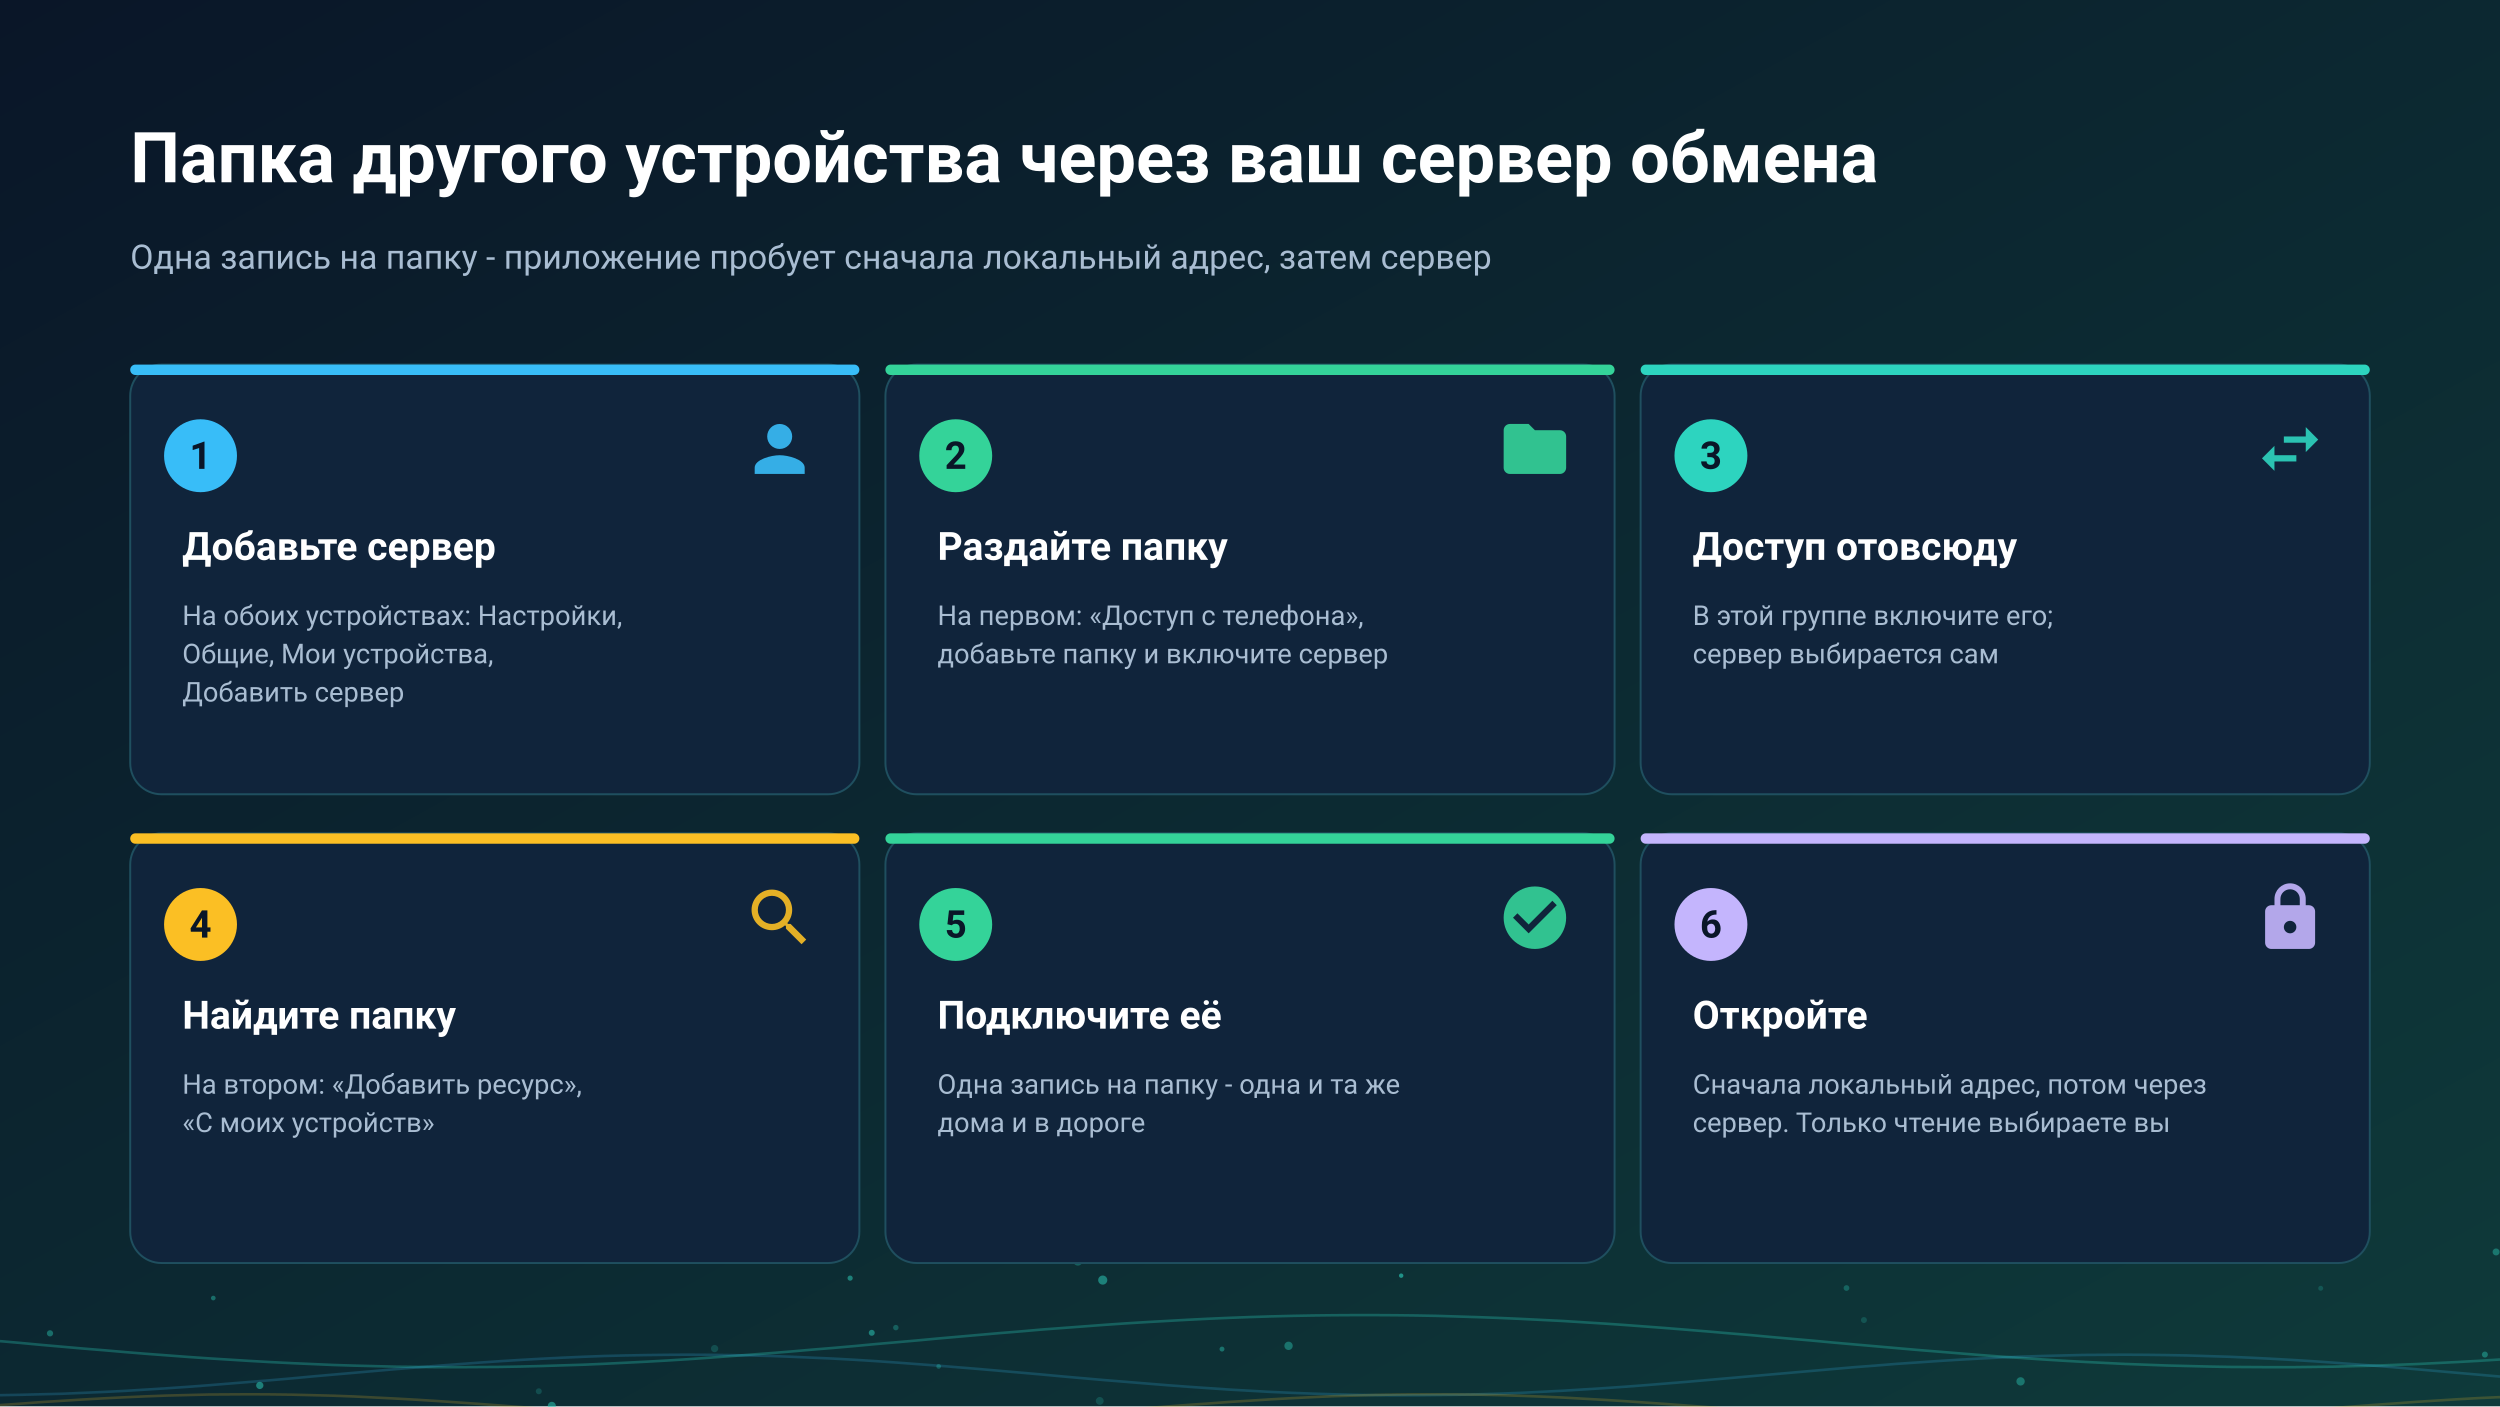
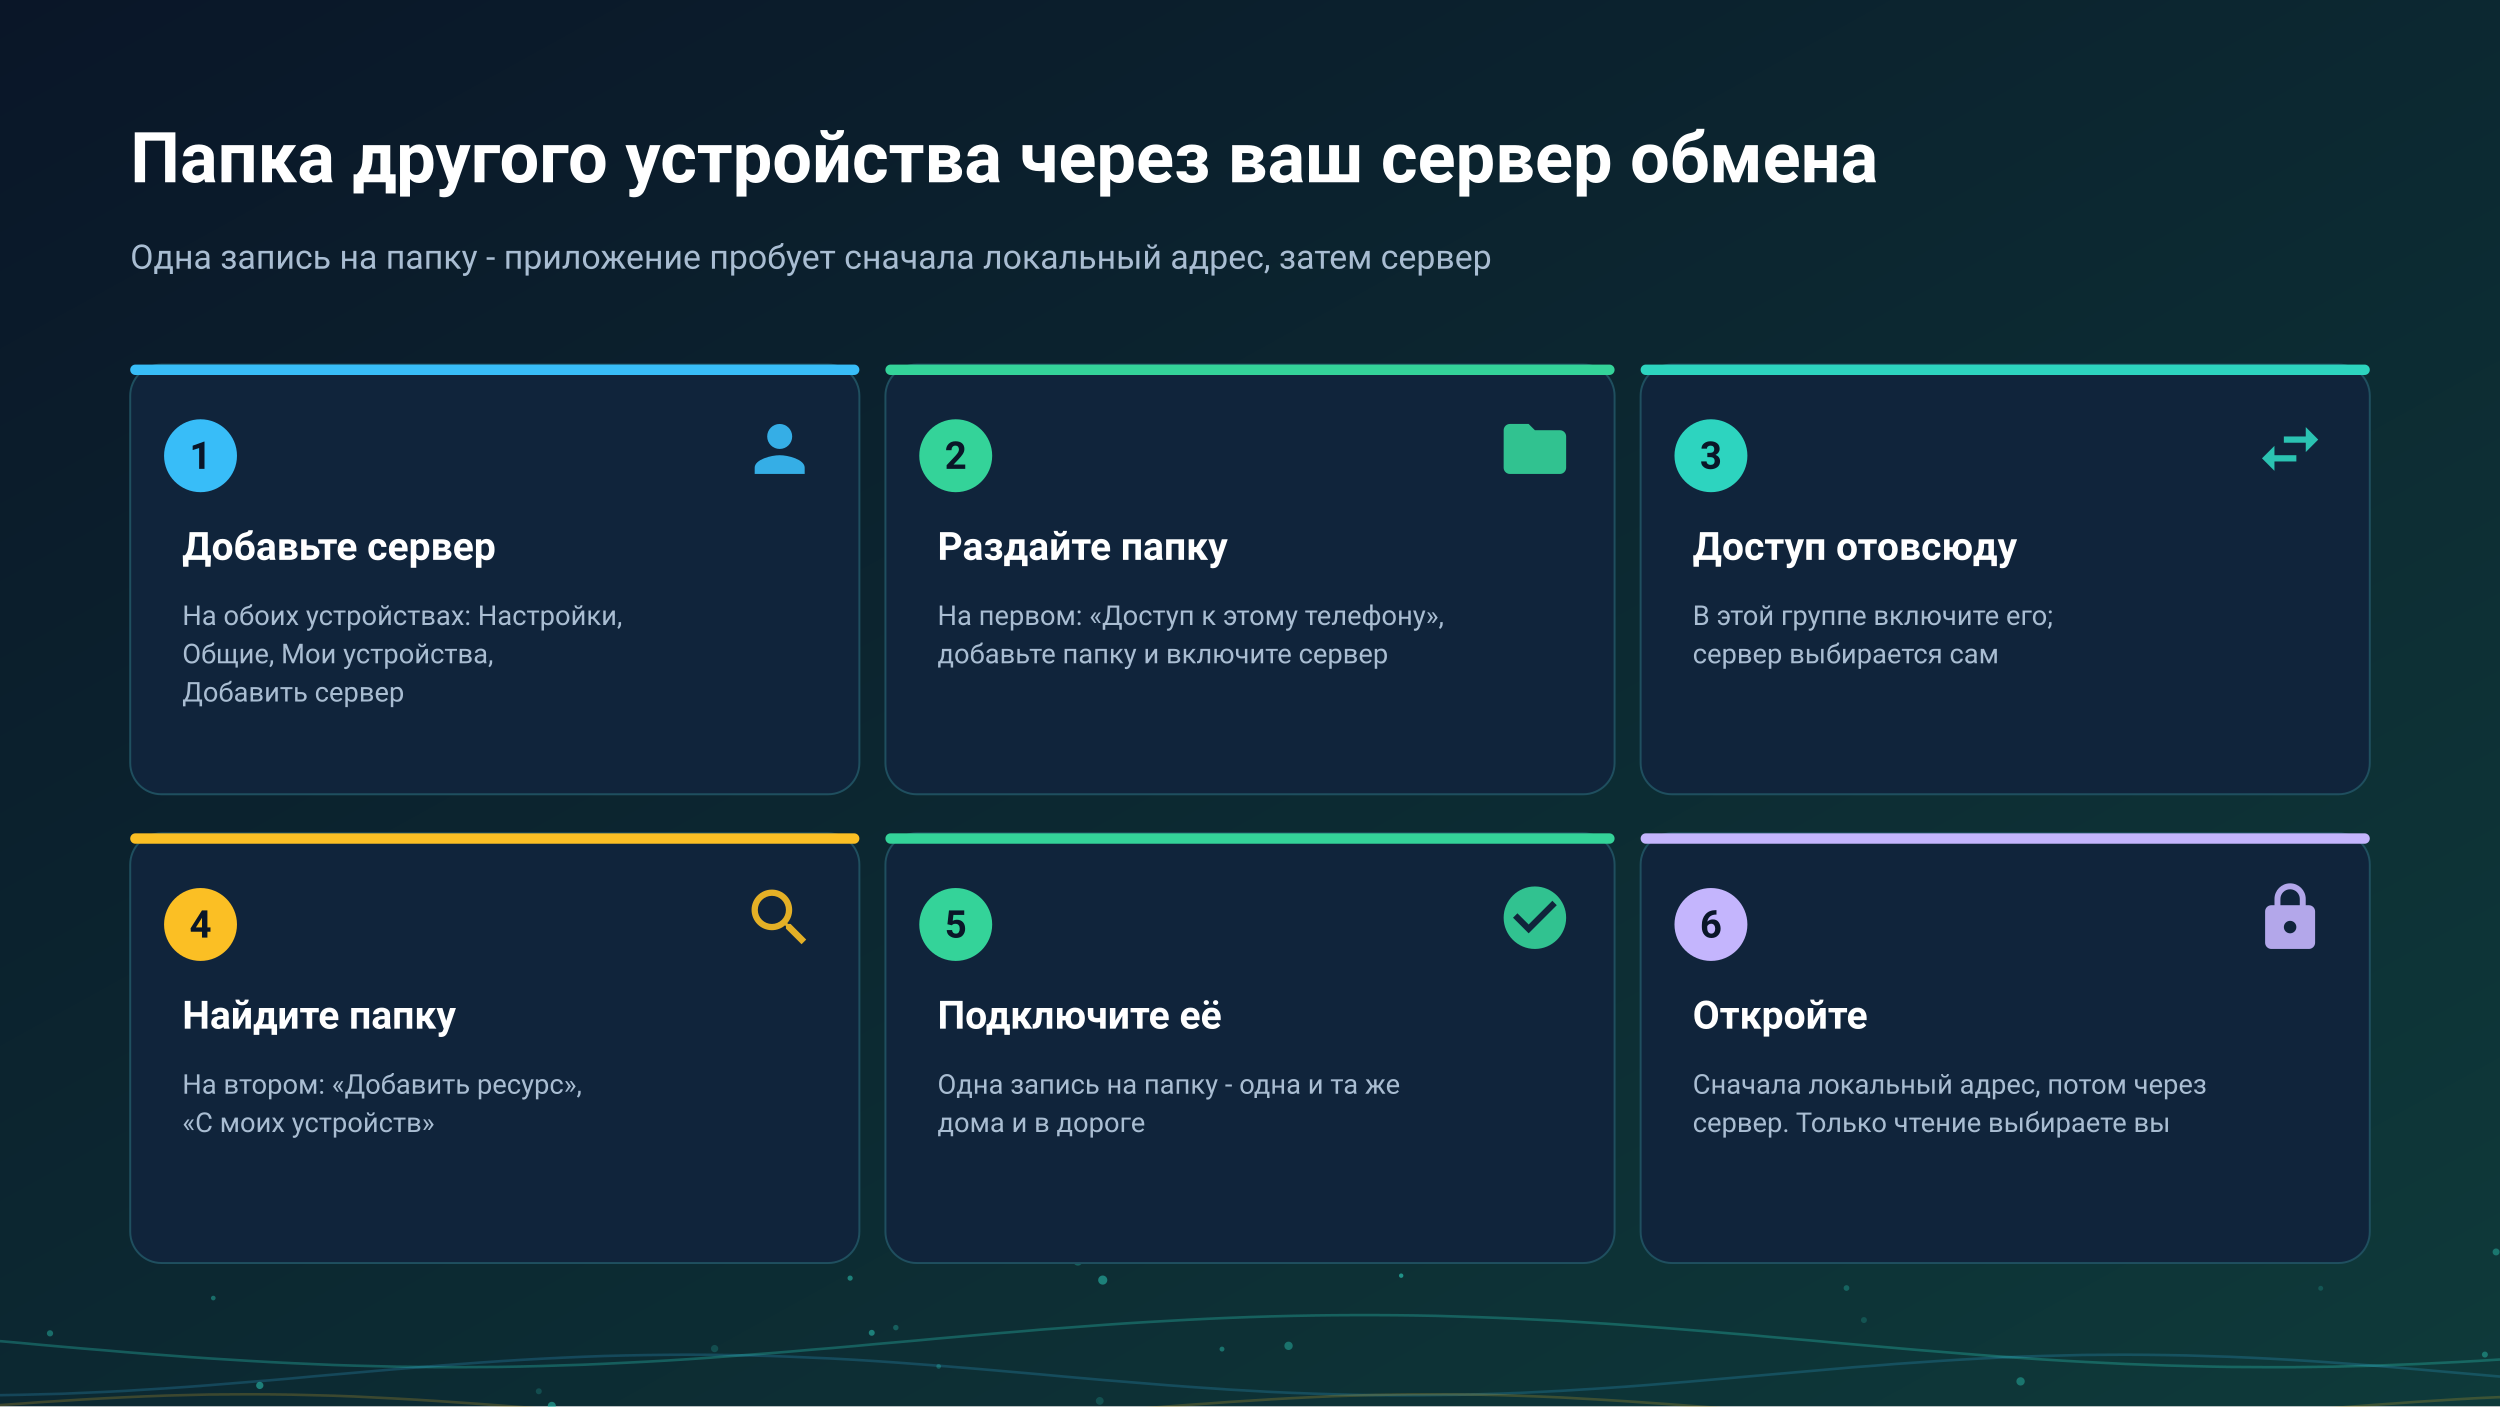
<svg xmlns="http://www.w3.org/2000/svg" viewBox="0 0 1920 1080" width="1920" height="1080" role="img" aria-labelledby="t d" lang="ru">
  <defs>
    <marker id="arr-control" viewBox="0 0 10 10" refX="8.5" refY="5" markerWidth="7" markerHeight="7" orient="auto">
      <path d="M0 0L10 5L0 10z" fill="#38bdf8" />
    </marker>
    <marker id="arr-control-s" viewBox="0 0 10 10" refX="1.5" refY="5" markerWidth="7" markerHeight="7" orient="auto">
      <path d="M10 0L0 5L10 10z" fill="#38bdf8" />
    </marker>
    <marker id="arr-tunnel" viewBox="0 0 10 10" refX="8.5" refY="5" markerWidth="7" markerHeight="7" orient="auto">
      <path d="M0 0L10 5L0 10z" fill="#34d399" />
    </marker>
    <marker id="arr-tunnel-s" viewBox="0 0 10 10" refX="1.5" refY="5" markerWidth="7" markerHeight="7" orient="auto">
      <path d="M10 0L0 5L10 10z" fill="#34d399" />
    </marker>
    <marker id="arr-media" viewBox="0 0 10 10" refX="8.5" refY="5" markerWidth="7" markerHeight="7" orient="auto">
      <path d="M0 0L10 5L0 10z" fill="#fbbf24" />
    </marker>
    <marker id="arr-media-s" viewBox="0 0 10 10" refX="1.5" refY="5" markerWidth="7" markerHeight="7" orient="auto">
      <path d="M10 0L0 5L10 10z" fill="#fbbf24" />
    </marker>
    <marker id="arr-lan" viewBox="0 0 10 10" refX="8.5" refY="5" markerWidth="7" markerHeight="7" orient="auto">
      <path d="M0 0L10 5L0 10z" fill="#c4b5fd" />
    </marker>
    <marker id="arr-lan-s" viewBox="0 0 10 10" refX="1.5" refY="5" markerWidth="7" markerHeight="7" orient="auto">
      <path d="M10 0L0 5L10 10z" fill="#c4b5fd" />
    </marker>
    <marker id="arr-danger" viewBox="0 0 10 10" refX="8.5" refY="5" markerWidth="7" markerHeight="7" orient="auto">
      <path d="M0 0L10 5L0 10z" fill="#fca5a5" />
    </marker>
    <marker id="arr-danger-s" viewBox="0 0 10 10" refX="1.5" refY="5" markerWidth="7" markerHeight="7" orient="auto">
      <path d="M10 0L0 5L10 10z" fill="#fca5a5" />
    </marker>
    <marker id="arr-server" viewBox="0 0 10 10" refX="8.5" refY="5" markerWidth="7" markerHeight="7" orient="auto">
      <path d="M0 0L10 5L0 10z" fill="#2dd4bf" />
    </marker>
    <marker id="arr-server-s" viewBox="0 0 10 10" refX="1.5" refY="5" markerWidth="7" markerHeight="7" orient="auto">
      <path d="M10 0L0 5L10 10z" fill="#2dd4bf" />
    </marker>
    <marker id="arr-muted" viewBox="0 0 10 10" refX="8.5" refY="5" markerWidth="7" markerHeight="7" orient="auto">
      <path d="M0 0L10 5L0 10z" fill="#a9bdd2" />
    </marker>
    <marker id="arr-muted-s" viewBox="0 0 10 10" refX="1.5" refY="5" markerWidth="7" markerHeight="7" orient="auto">
      <path d="M10 0L0 5L10 10z" fill="#a9bdd2" />
    </marker>
    <marker id="arr-text" viewBox="0 0 10 10" refX="8.5" refY="5" markerWidth="7" markerHeight="7" orient="auto">
      <path d="M0 0L10 5L0 10z" fill="#ffffff" />
    </marker>
    <marker id="arr-text-s" viewBox="0 0 10 10" refX="1.5" refY="5" markerWidth="7" markerHeight="7" orient="auto">
      <path d="M10 0L0 5L10 10z" fill="#ffffff" />
    </marker>
    <filter id="soft" x="-20%" y="-20%" width="140%" height="140%">
      <feDropShadow dx="0" dy="4" stdDeviation="8" flood-color="#000" flood-opacity="0.18" />
    </filter>
    <filter id="glow" x="-50%" y="-50%" width="200%" height="200%">
      <feGaussianBlur stdDeviation="14" />
    </filter>
    <linearGradient id="bgGrad" x1="0" y1="0" x2="1" y2="1">
      <stop offset="0" stop-color="#0a1628" />
      <stop offset="1" stop-color="#0e3a3a" />
    </linearGradient>
    <radialGradient id="hub" cx="0.5" cy="0.5" r="0.5">
      <stop offset="0" stop-color="#2dd4bf" stop-opacity="0.55" />
      <stop offset="1" stop-color="#2dd4bf" stop-opacity="0" />
    </radialGradient>
  </defs>
  <rect width="1920" height="1080" fill="url(#bgGrad)" />
  <g aria-hidden="true">
    <polyline points="0 1030 16 1031.4 32 1032.9 48 1034.3 64 1035.7 80 1037 96 1038.4 112 1039.7 128 1040.9 144 1042.1 160 1043.2 176 1044.2 192 1045.2 208 1046.1 224 1046.9 240 1047.6 256 1048.3 272 1048.8 288 1049.2 304 1049.6 320 1049.8 336 1050 352 1050 368 1049.9 384 1049.8 400 1049.5 416 1049.1 432 1048.6 448 1048.1 464 1047.4 480 1046.6 496 1045.8 512 1044.9 528 1043.9 544 1042.8 560 1041.6 576 1040.4 592 1039.2 608 1037.9 624 1036.5 640 1035.2 656 1033.8 672 1032.3 688 1030.9 704 1029.5 720 1028 736 1026.6 752 1025.2 768 1023.8 784 1022.5 800 1021.1 816 1019.9 832 1018.7 848 1017.5 864 1016.4 880 1015.4 896 1014.5 912 1013.6 928 1012.8 944 1012.1 960 1011.5 976 1011 992 1010.6 1008 1010.3 1024 1010.1 1040 1010 1056 1010 1072 1010.1 1088 1010.3 1104 1010.6 1120 1011.1 1136 1011.6 1152 1012.2 1168 1012.9 1184 1013.7 1200 1014.5 1216 1015.5 1232 1016.5 1248 1017.6 1264 1018.8 1280 1020 1296 1021.3 1312 1022.6 1328 1024 1344 1025.3 1360 1026.8 1376 1028.2 1392 1029.6 1408 1031.1 1424 1032.5 1440 1033.9 1456 1035.3 1472 1036.7 1488 1038 1504 1039.3 1520 1040.6 1536 1041.8 1552 1042.9 1568 1044 1584 1045 1600 1045.9 1616 1046.7 1632 1047.5 1648 1048.1 1664 1048.7 1680 1049.1 1696 1049.5 1712 1049.8 1728 1049.9 1744 1050 1760 1050 1776 1049.8 1792 1049.6 1808 1049.2 1824 1048.8 1840 1048.2 1856 1047.6 1872 1046.8 1888 1046 1904 1045.1 1920 1044.1" fill="none" stroke="#2dd4bf" stroke-width="2" opacity="0.3" />
    <polyline points="0 1071.5 16 1071.2 32 1070.8 48 1070.4 64 1069.7 80 1069 96 1068.2 112 1067.2 128 1066.2 144 1065.1 160 1063.9 176 1062.6 192 1061.3 208 1060 224 1058.6 240 1057.1 256 1055.7 272 1054.3 288 1052.9 304 1051.5 320 1050.2 336 1048.9 352 1047.7 368 1046.5 384 1045.4 400 1044.4 416 1043.5 432 1042.7 448 1042 464 1041.4 480 1041 496 1040.7 512 1040.5 528 1040.4 544 1040.5 560 1040.7 576 1041 592 1041.4 608 1042 624 1042.7 640 1043.4 656 1044.3 672 1045.3 688 1046.4 704 1047.6 720 1048.8 736 1050.1 752 1051.4 768 1052.8 784 1054.2 800 1055.6 816 1057.1 832 1058.5 848 1059.9 864 1061.2 880 1062.5 896 1063.8 912 1065 928 1066.1 944 1067.2 960 1068.1 976 1069 992 1069.7 1008 1070.3 1024 1070.8 1040 1071.2 1056 1071.5 1072 1071.6 1088 1071.6 1104 1071.4 1120 1071.2 1136 1070.8 1152 1070.3 1168 1069.7 1184 1068.9 1200 1068.1 1216 1067.1 1232 1066.1 1248 1065 1264 1063.8 1280 1062.5 1296 1061.2 1312 1059.8 1328 1058.4 1344 1057 1360 1055.6 1376 1054.2 1392 1052.8 1408 1051.4 1424 1050 1440 1048.8 1456 1047.5 1472 1046.4 1488 1045.3 1504 1044.3 1520 1043.4 1536 1042.6 1552 1041.9 1568 1041.4 1584 1041 1600 1040.6 1616 1040.5 1632 1040.4 1648 1040.5 1664 1040.7 1680 1041 1696 1041.5 1712 1042 1728 1042.7 1744 1043.5 1760 1044.4 1776 1045.4 1792 1046.5 1808 1047.7 1824 1048.9 1840 1050.2 1856 1051.6 1872 1053 1888 1054.4 1904 1055.8 1920 1057.2" fill="none" stroke="#38bdf8" stroke-width="2" opacity="0.2" />
    <polyline points="0 1079.1 16 1078 32 1076.8 48 1075.8 64 1074.8 80 1073.9 96 1073.1 112 1072.4 128 1071.8 144 1071.4 160 1071 176 1070.9 192 1070.8 208 1070.9 224 1071.1 240 1071.5 256 1071.9 272 1072.5 288 1073.3 304 1074.1 320 1075 336 1076 352 1077.1 368 1078.2 384 1079.4 400 1080.6 416 1081.9 432 1083.1 448 1084.3 464 1085.5 480 1086.7 496 1087.8 512 1088.8 528 1089.7 544 1090.6 560 1091.3 576 1091.9 592 1092.4 608 1092.8 624 1093.1 640 1093.2 656 1093.2 672 1093 688 1092.7 704 1092.3 720 1091.8 736 1091.1 752 1090.3 768 1089.4 784 1088.5 800 1087.4 816 1086.3 832 1085.1 848 1083.9 864 1082.7 880 1081.5 896 1080.2 912 1079 928 1077.9 944 1076.7 960 1075.7 976 1074.7 992 1073.8 1008 1073 1024 1072.3 1040 1071.8 1056 1071.3 1072 1071 1088 1070.8 1104 1070.8 1120 1070.9 1136 1071.1 1152 1071.5 1168 1072 1184 1072.6 1200 1073.3 1216 1074.2 1232 1075.1 1248 1076.1 1264 1077.2 1280 1078.3 1296 1079.5 1312 1080.7 1328 1082 1344 1083.2 1360 1084.4 1376 1085.6 1392 1086.8 1408 1087.8 1424 1088.9 1440 1089.8 1456 1090.6 1472 1091.4 1488 1092 1504 1092.5 1520 1092.9 1536 1093.1 1552 1093.2 1568 1093.2 1584 1093 1600 1092.7 1616 1092.3 1632 1091.7 1648 1091 1664 1090.2 1680 1089.4 1696 1088.4 1712 1087.3 1728 1086.2 1744 1085 1760 1083.8 1776 1082.6 1792 1081.4 1808 1080.1 1824 1078.9 1840 1077.8 1856 1076.6 1872 1075.6 1888 1074.6 1904 1073.7 1920 1073" fill="none" stroke="#fbbf24" stroke-width="2" opacity="0.2" />
    <circle cx="563.6" cy="1093.5" r="3.2" fill="#2dd4bf" stroke="none" stroke-width="2" opacity="0.2" />
    <circle cx="1076.1" cy="979.7" r="1.7" fill="#2dd4bf" stroke="none" stroke-width="2" opacity="0.6" />
    <circle cx="669.5" cy="1023.6" r="2.3" fill="#2dd4bf" stroke="none" stroke-width="2" opacity="0.5" />
    <circle cx="1334.4" cy="946.7" r="1.2" fill="#2dd4bf" stroke="none" stroke-width="2" opacity="0.6" />
    <circle cx="237" cy="1128.2" r="3" fill="#2dd4bf" stroke="none" stroke-width="2" opacity="0.4" />
    <circle cx="413.8" cy="1068.5" r="2.3" fill="#2dd4bf" stroke="none" stroke-width="2" opacity="0.2" />
    <circle cx="1908.4" cy="1040.3" r="2.3" fill="#2dd4bf" stroke="none" stroke-width="2" opacity="0.4" />
    <circle cx="720.9" cy="1049.4" r="1.8" fill="#2dd4bf" stroke="none" stroke-width="2" opacity="0.3" />
    <circle cx="966.8" cy="954" r="2.8" fill="#2dd4bf" stroke="none" stroke-width="2" opacity="0.6" />
    <circle cx="989.6" cy="1033.6" r="3.2" fill="#2dd4bf" stroke="none" stroke-width="2" opacity="0.4" />
    <circle cx="1551.8" cy="1060.9" r="3.2" fill="#2dd4bf" stroke="none" stroke-width="2" opacity="0.4" />
    <circle cx="938.5" cy="1036.1" r="1.9" fill="#2dd4bf" stroke="none" stroke-width="2" opacity="0.4" />
    <circle cx="844.6" cy="1075.9" r="3" fill="#2dd4bf" stroke="none" stroke-width="2" opacity="0.2" />
    <circle cx="1536.2" cy="961.8" r="3.1" fill="#2dd4bf" stroke="none" stroke-width="2" opacity="0.5" />
    <circle cx="381.4" cy="1112.6" r="1.5" fill="#2dd4bf" stroke="none" stroke-width="2" opacity="0.2" />
    <circle cx="1281.1" cy="1094.8" r="2.5" fill="#2dd4bf" stroke="none" stroke-width="2" opacity="0.5" />
    <circle cx="163.8" cy="996.9" r="1.8" fill="#2dd4bf" stroke="none" stroke-width="2" opacity="0.4" />
    <circle cx="652.9" cy="981.6" r="2" fill="#2dd4bf" stroke="none" stroke-width="2" opacity="0.5" />
    <circle cx="1917" cy="961.5" r="2.7" fill="#2dd4bf" stroke="none" stroke-width="2" opacity="0.4" />
    <circle cx="1437.4" cy="1134.9" r="2.5" fill="#2dd4bf" stroke="none" stroke-width="2" opacity="0.4" />
    <circle cx="188.2" cy="942" r="1.3" fill="#2dd4bf" stroke="none" stroke-width="2" opacity="0.5" />
    <circle cx="1418.1" cy="989.2" r="2.2" fill="#2dd4bf" stroke="none" stroke-width="2" opacity="0.3" />
    <circle cx="514.9" cy="1155.8" r="2.8" fill="#2dd4bf" stroke="none" stroke-width="2" opacity="0.5" />
    <circle cx="424.3" cy="1105.5" r="3.6" fill="#2dd4bf" stroke="none" stroke-width="2" opacity="0.2" />
    <circle cx="1877.1" cy="1156.5" r="2.4" fill="#2dd4bf" stroke="none" stroke-width="2" opacity="0.3" />
    <circle cx="251.1" cy="1099.8" r="1.4" fill="#2dd4bf" stroke="none" stroke-width="2" opacity="0.3" />
    <circle cx="440.3" cy="953.3" r="1.2" fill="#2dd4bf" stroke="none" stroke-width="2" opacity="0.5" />
    <circle cx="827.8" cy="968.5" r="3.5" fill="#2dd4bf" stroke="none" stroke-width="2" opacity="0.3" />
    <circle cx="369.5" cy="1082.4" r="1" fill="#2dd4bf" stroke="none" stroke-width="2" opacity="0.4" />
    <circle cx="1146.7" cy="1119.1" r="1.3" fill="#2dd4bf" stroke="none" stroke-width="2" opacity="0.5" />
    <circle cx="1565" cy="1138.3" r="1.9" fill="#2dd4bf" stroke="none" stroke-width="2" opacity="0.3" />
    <circle cx="950" cy="1084.6" r="2.2" fill="#2dd4bf" stroke="none" stroke-width="2" opacity="0.3" />
    <circle cx="199.5" cy="1064" r="2.8" fill="#2dd4bf" stroke="none" stroke-width="2" opacity="0.5" />
    <circle cx="688" cy="1019.6" r="2.1" fill="#2dd4bf" stroke="none" stroke-width="2" opacity="0.3" />
    <circle cx="1622.3" cy="1128.3" r="2.4" fill="#2dd4bf" stroke="none" stroke-width="2" opacity="0.5" />
    <circle cx="290.8" cy="1103" r="3.5" fill="#2dd4bf" stroke="none" stroke-width="2" opacity="0.2" />
    <circle cx="38.4" cy="1024" r="2.4" fill="#2dd4bf" stroke="none" stroke-width="2" opacity="0.4" />
    <circle cx="1431.5" cy="1013.8" r="2.3" fill="#2dd4bf" stroke="none" stroke-width="2" opacity="0.2" />
    <circle cx="1672.2" cy="1086.6" r="2.1" fill="#2dd4bf" stroke="none" stroke-width="2" opacity="0.3" />
    <circle cx="697.9" cy="1117.1" r="3" fill="#2dd4bf" stroke="none" stroke-width="2" opacity="0.4" />
    <circle cx="1120.7" cy="1121.8" r="2.6" fill="#2dd4bf" stroke="none" stroke-width="2" opacity="0.5" />
    <circle cx="846.9" cy="983.1" r="3.5" fill="#2dd4bf" stroke="none" stroke-width="2" opacity="0.5" />
    <circle cx="423.8" cy="1079.7" r="3.1" fill="#2dd4bf" stroke="none" stroke-width="2" opacity="0.5" />
    <circle cx="548.8" cy="1035.7" r="2.8" fill="#2dd4bf" stroke="none" stroke-width="2" opacity="0.2" />
    <circle cx="1782.3" cy="989.4" r="1.9" fill="#2dd4bf" stroke="none" stroke-width="2" opacity="0.2" />
    <circle cx="227.9" cy="1138.7" r="2.3" fill="#2dd4bf" stroke="none" stroke-width="2" opacity="0.5" />
  </g>
  <text x="100" y="140" font-family="'Segoe UI', Roboto, 'Noto Sans', 'Helvetica Neue', Arial, sans-serif" font-size="54" font-weight="700" fill="#ffffff" text-anchor="start">
    <tspan x="100" dy="0">Папка другого устройства через ваш сервер обмена</tspan>
  </text>
  <text x="100" y="206.4" font-family="'Segoe UI', Roboto, 'Noto Sans', 'Helvetica Neue', Arial, sans-serif" font-size="26" font-weight="400" fill="#a9bdd2" text-anchor="start">
    <tspan x="100" dy="0">Одна запись на папку - приложение пробует сначала локальный адрес, затем сервер</tspan>
  </text>
  <rect x="100" y="280" width="560" height="330" rx="24" fill="#10243b" stroke="#1f4f5f" stroke-width="1.5" />
  <rect x="100" y="280" width="560" height="8" rx="4" fill="#38bdf8" stroke="none" stroke-width="1.5" />
  <circle cx="154" cy="350" r="28" fill="#38bdf8" stroke="none" stroke-width="2" />
  <text x="154" y="360.1" font-family="'Segoe UI', Roboto, 'Noto Sans', 'Helvetica Neue', Arial, sans-serif" font-size="29.4" font-weight="700" fill="#0a1628" text-anchor="middle">
    <tspan x="154" dy="0">1</tspan>
  </text>
  <g transform="translate(570 316) scale(2.4)" opacity="0.9">
    <path d="M12 12c2.21 0 4-1.79 4-4s-1.79-4-4-4-4 1.79-4 4 1.79 4 4 4zm0 2c-2.67 0-8 1.34-8 4v2h16v-2c0-2.66-5.33-4-8-4z" fill="#38bdf8" />
  </g>
  <text x="140" y="430" font-family="'Segoe UI', Roboto, 'Noto Sans', 'Helvetica Neue', Arial, sans-serif" font-size="30" font-weight="700" fill="#ffffff" text-anchor="start">
    <tspan x="140" dy="0">Добавьте сервер</tspan>
  </text>
  <text x="140" y="480" font-family="'Segoe UI', Roboto, 'Noto Sans', 'Helvetica Neue', Arial, sans-serif" font-size="21" font-weight="400" fill="#a9bdd2" text-anchor="start">
    <tspan x="140" dy="0">На обоих устройствах: Настройки,</tspan>
    <tspan x="140" dy="29.4">Общие, Мои устройства,</tspan>
    <tspan x="140" dy="29.4">Добавить сервер</tspan>
  </text>
  <rect x="680" y="280" width="560" height="330" rx="24" fill="#10243b" stroke="#1f4f5f" stroke-width="1.5" />
  <rect x="680" y="280" width="560" height="8" rx="4" fill="#34d399" stroke="none" stroke-width="1.5" />
  <circle cx="734" cy="350" r="28" fill="#34d399" stroke="none" stroke-width="2" />
  <text x="734" y="360.1" font-family="'Segoe UI', Roboto, 'Noto Sans', 'Helvetica Neue', Arial, sans-serif" font-size="29.4" font-weight="700" fill="#0a1628" text-anchor="middle">
    <tspan x="734" dy="0">2</tspan>
  </text>
  <g transform="translate(1150 316) scale(2.4)" opacity="0.9">
    <path d="M10 4H4c-1.1 0-1.99.9-1.99 2L2 18c0 1.1.9 2 2 2h16c1.1 0 2-.9 2-2V8c0-1.1-.9-2-2-2h-8l-2-2z" fill="#34d399" />
  </g>
  <text x="720" y="430" font-family="'Segoe UI', Roboto, 'Noto Sans', 'Helvetica Neue', Arial, sans-serif" font-size="30" font-weight="700" fill="#ffffff" text-anchor="start">
    <tspan x="720" dy="0">Раздайте папку</tspan>
  </text>
  <text x="720" y="480" font-family="'Segoe UI', Roboto, 'Noto Sans', 'Helvetica Neue', Arial, sans-serif" font-size="21" font-weight="400" fill="#a9bdd2" text-anchor="start">
-     <tspan x="720" dy="0">На первом: «Доступ с телефона»,</tspan>
+     <tspan x="720" dy="0">На первом: «Доступ к этому телефону»,</tspan>
    <tspan x="720" dy="29.4">добавьте папку и включите сервер</tspan>
  </text>
  <rect x="1260" y="280" width="560" height="330" rx="24" fill="#10243b" stroke="#1f4f5f" stroke-width="1.5" />
  <rect x="1260" y="280" width="560" height="8" rx="4" fill="#2dd4bf" stroke="none" stroke-width="1.5" />
  <circle cx="1314" cy="350" r="28" fill="#2dd4bf" stroke="none" stroke-width="2" />
  <text x="1314" y="360.1" font-family="'Segoe UI', Roboto, 'Noto Sans', 'Helvetica Neue', Arial, sans-serif" font-size="29.4" font-weight="700" fill="#0a1628" text-anchor="middle">
    <tspan x="1314" dy="0">3</tspan>
  </text>
  <g transform="translate(1730 316) scale(2.4)" opacity="0.9">
    <path d="M6.99 11L3 15l3.99 4v-3H14v-2H6.99v-3zM21 9l-3.99-4v3H10v2h7.01v3L21 9z" fill="#2dd4bf" />
  </g>
  <text x="1300" y="430" font-family="'Segoe UI', Roboto, 'Noto Sans', 'Helvetica Neue', Arial, sans-serif" font-size="30" font-weight="700" fill="#ffffff" text-anchor="start">
    <tspan x="1300" dy="0">Доступ отовсюду</tspan>
  </text>
  <text x="1300" y="480" font-family="'Segoe UI', Roboto, 'Noto Sans', 'Helvetica Neue', Arial, sans-serif" font-size="21" font-weight="400" fill="#a9bdd2" text-anchor="start">
    <tspan x="1300" dy="0">В этой группе включите его;</tspan>
    <tspan x="1300" dy="29.4">сервер выбирается сам</tspan>
  </text>
  <rect x="100" y="640" width="560" height="330" rx="24" fill="#10243b" stroke="#1f4f5f" stroke-width="1.5" />
  <rect x="100" y="640" width="560" height="8" rx="4" fill="#fbbf24" stroke="none" stroke-width="1.5" />
  <circle cx="154" cy="710" r="28" fill="#fbbf24" stroke="none" stroke-width="2" />
  <text x="154" y="720.1" font-family="'Segoe UI', Roboto, 'Noto Sans', 'Helvetica Neue', Arial, sans-serif" font-size="29.4" font-weight="700" fill="#0a1628" text-anchor="middle">
    <tspan x="154" dy="0">4</tspan>
  </text>
  <g transform="translate(570 676) scale(2.4)" opacity="0.9">
    <path d="M15.5 14h-.79l-.28-.27C15.41 12.59 16 11.11 16 9.5 16 5.91 13.09 3 9.5 3S3 5.91 3 9.5 5.91 16 9.5 16c1.61 0 3.09-.59 4.23-1.57l.27.28v.79l5 4.99L20.49 19l-4.99-5zm-6 0C7.01 14 5 11.99 5 9.5S7.01 5 9.5 5 14 7.01 14 9.5 11.99 14 9.5 14z" fill="#fbbf24" />
  </g>
  <text x="140" y="790" font-family="'Segoe UI', Roboto, 'Noto Sans', 'Helvetica Neue', Arial, sans-serif" font-size="30" font-weight="700" fill="#ffffff" text-anchor="start">
    <tspan x="140" dy="0">Найдите папку</tspan>
  </text>
  <text x="140" y="840" font-family="'Segoe UI', Roboto, 'Noto Sans', 'Helvetica Neue', Arial, sans-serif" font-size="21" font-weight="400" fill="#a9bdd2" text-anchor="start">
    <tspan x="140" dy="0">На втором: «Добавить ресурс»,</tspan>
    <tspan x="140" dy="29.4">«С моих устройств»</tspan>
  </text>
  <rect x="680" y="640" width="560" height="330" rx="24" fill="#10243b" stroke="#1f4f5f" stroke-width="1.5" />
  <rect x="680" y="640" width="560" height="8" rx="4" fill="#34d399" stroke="none" stroke-width="1.5" />
  <circle cx="734" cy="710" r="28" fill="#34d399" stroke="none" stroke-width="2" />
  <text x="734" y="720.1" font-family="'Segoe UI', Roboto, 'Noto Sans', 'Helvetica Neue', Arial, sans-serif" font-size="29.4" font-weight="700" fill="#0a1628" text-anchor="middle">
    <tspan x="734" dy="0">5</tspan>
  </text>
  <g transform="translate(1150 676) scale(2.4)" opacity="0.9">
    <path d="M12 2C6.48 2 2 6.48 2 12s4.48 10 10 10 10-4.48 10-10S17.52 2 12 2zm-2 15l-5-5 1.41-1.41L10 14.17l7.590-7.59L19 8l-9 9z" fill="#34d399" />
  </g>
  <text x="720" y="790" font-family="'Segoe UI', Roboto, 'Noto Sans', 'Helvetica Neue', Arial, sans-serif" font-size="30" font-weight="700" fill="#ffffff" text-anchor="start">
    <tspan x="720" dy="0">Подключите её</tspan>
  </text>
  <text x="720" y="840" font-family="'Segoe UI', Roboto, 'Noto Sans', 'Helvetica Neue', Arial, sans-serif" font-size="21" font-weight="400" fill="#a9bdd2" text-anchor="start">
    <tspan x="720" dy="0">Одна запись на папку - одна и та же</tspan>
    <tspan x="720" dy="29.4">дома и в дороге</tspan>
  </text>
  <rect x="1260" y="640" width="560" height="330" rx="24" fill="#10243b" stroke="#1f4f5f" stroke-width="1.5" />
  <rect x="1260" y="640" width="560" height="8" rx="4" fill="#c4b5fd" stroke="none" stroke-width="1.5" />
  <circle cx="1314" cy="710" r="28" fill="#c4b5fd" stroke="none" stroke-width="2" />
  <text x="1314" y="720.1" font-family="'Segoe UI', Roboto, 'Noto Sans', 'Helvetica Neue', Arial, sans-serif" font-size="29.4" font-weight="700" fill="#0a1628" text-anchor="middle">
    <tspan x="1314" dy="0">6</tspan>
  </text>
  <g transform="translate(1730 676) scale(2.4)" opacity="0.9">
    <path d="M18 8h-1V6c0-2.76-2.24-5-5-5S7 3.24 7 6v2H6c-1.1 0-2 .9-2 2v10c0 1.1.9 2 2 2h12c1.1 0 2-.9 2-2V10c0-1.1-.9-2-2-2zm-6 9c-1.1 0-2-.9-2-2s.9-2 2-2 2 .9 2 2-.9 2-2 2zm3.1-9H8.9V6c0-1.71 1.39-3.1 3.1-3.1 1.71 0 3.1 1.39 3.1 3.1v2z" fill="#c4b5fd" />
  </g>
  <text x="1300" y="790" font-family="'Segoe UI', Roboto, 'Noto Sans', 'Helvetica Neue', Arial, sans-serif" font-size="30" font-weight="700" fill="#ffffff" text-anchor="start">
    <tspan x="1300" dy="0">Откройте</tspan>
  </text>
  <text x="1300" y="840" font-family="'Segoe UI', Roboto, 'Noto Sans', 'Helvetica Neue', Arial, sans-serif" font-size="21" font-weight="400" fill="#a9bdd2" text-anchor="start">
    <tspan x="1300" dy="0">Сначала локальный адрес, потом через</tspan>
    <tspan x="1300" dy="29.4">сервер. Только чтение выбираете вы</tspan>
  </text>
</svg>
